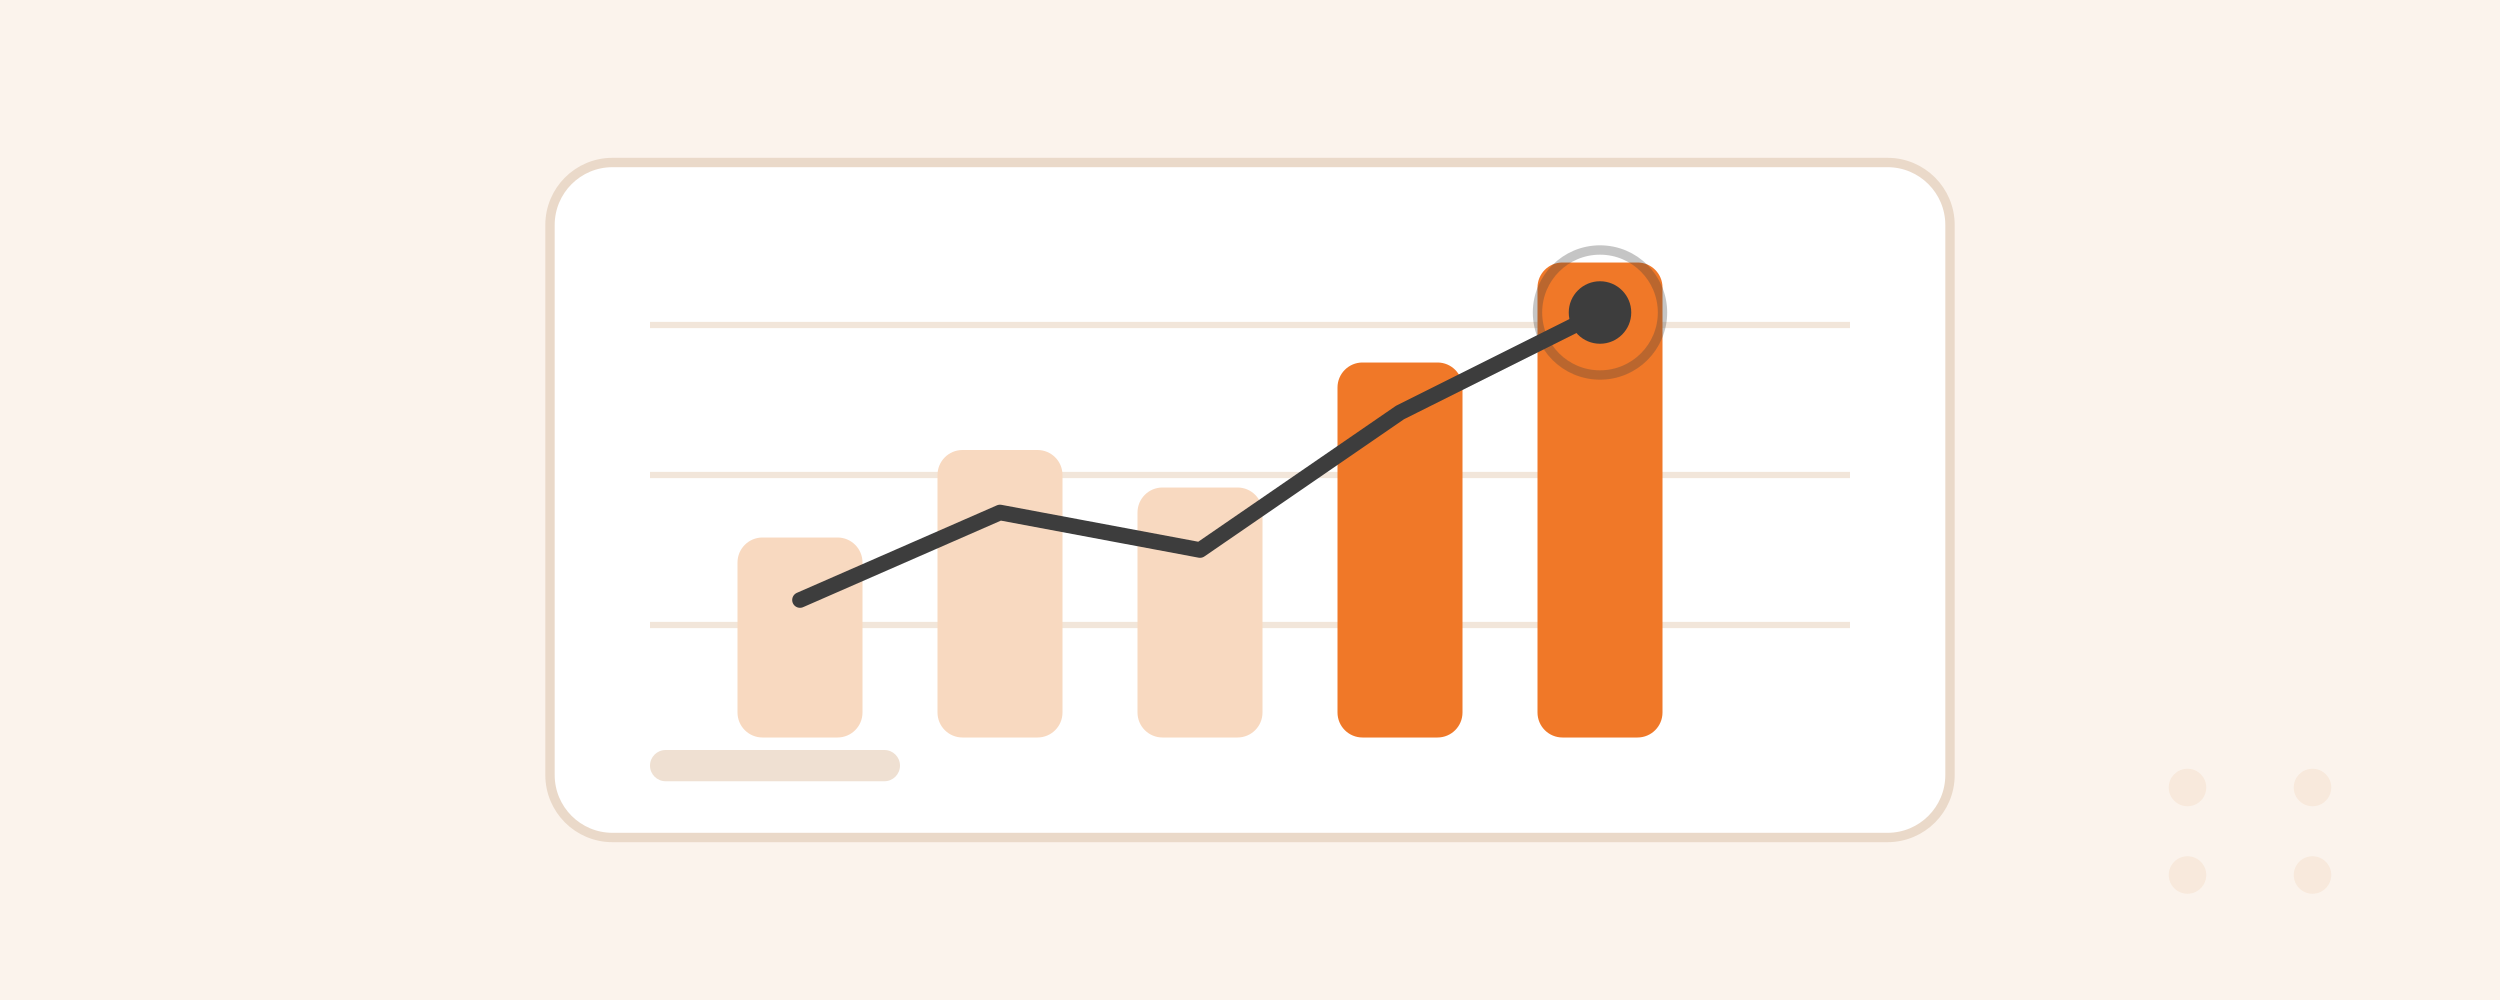
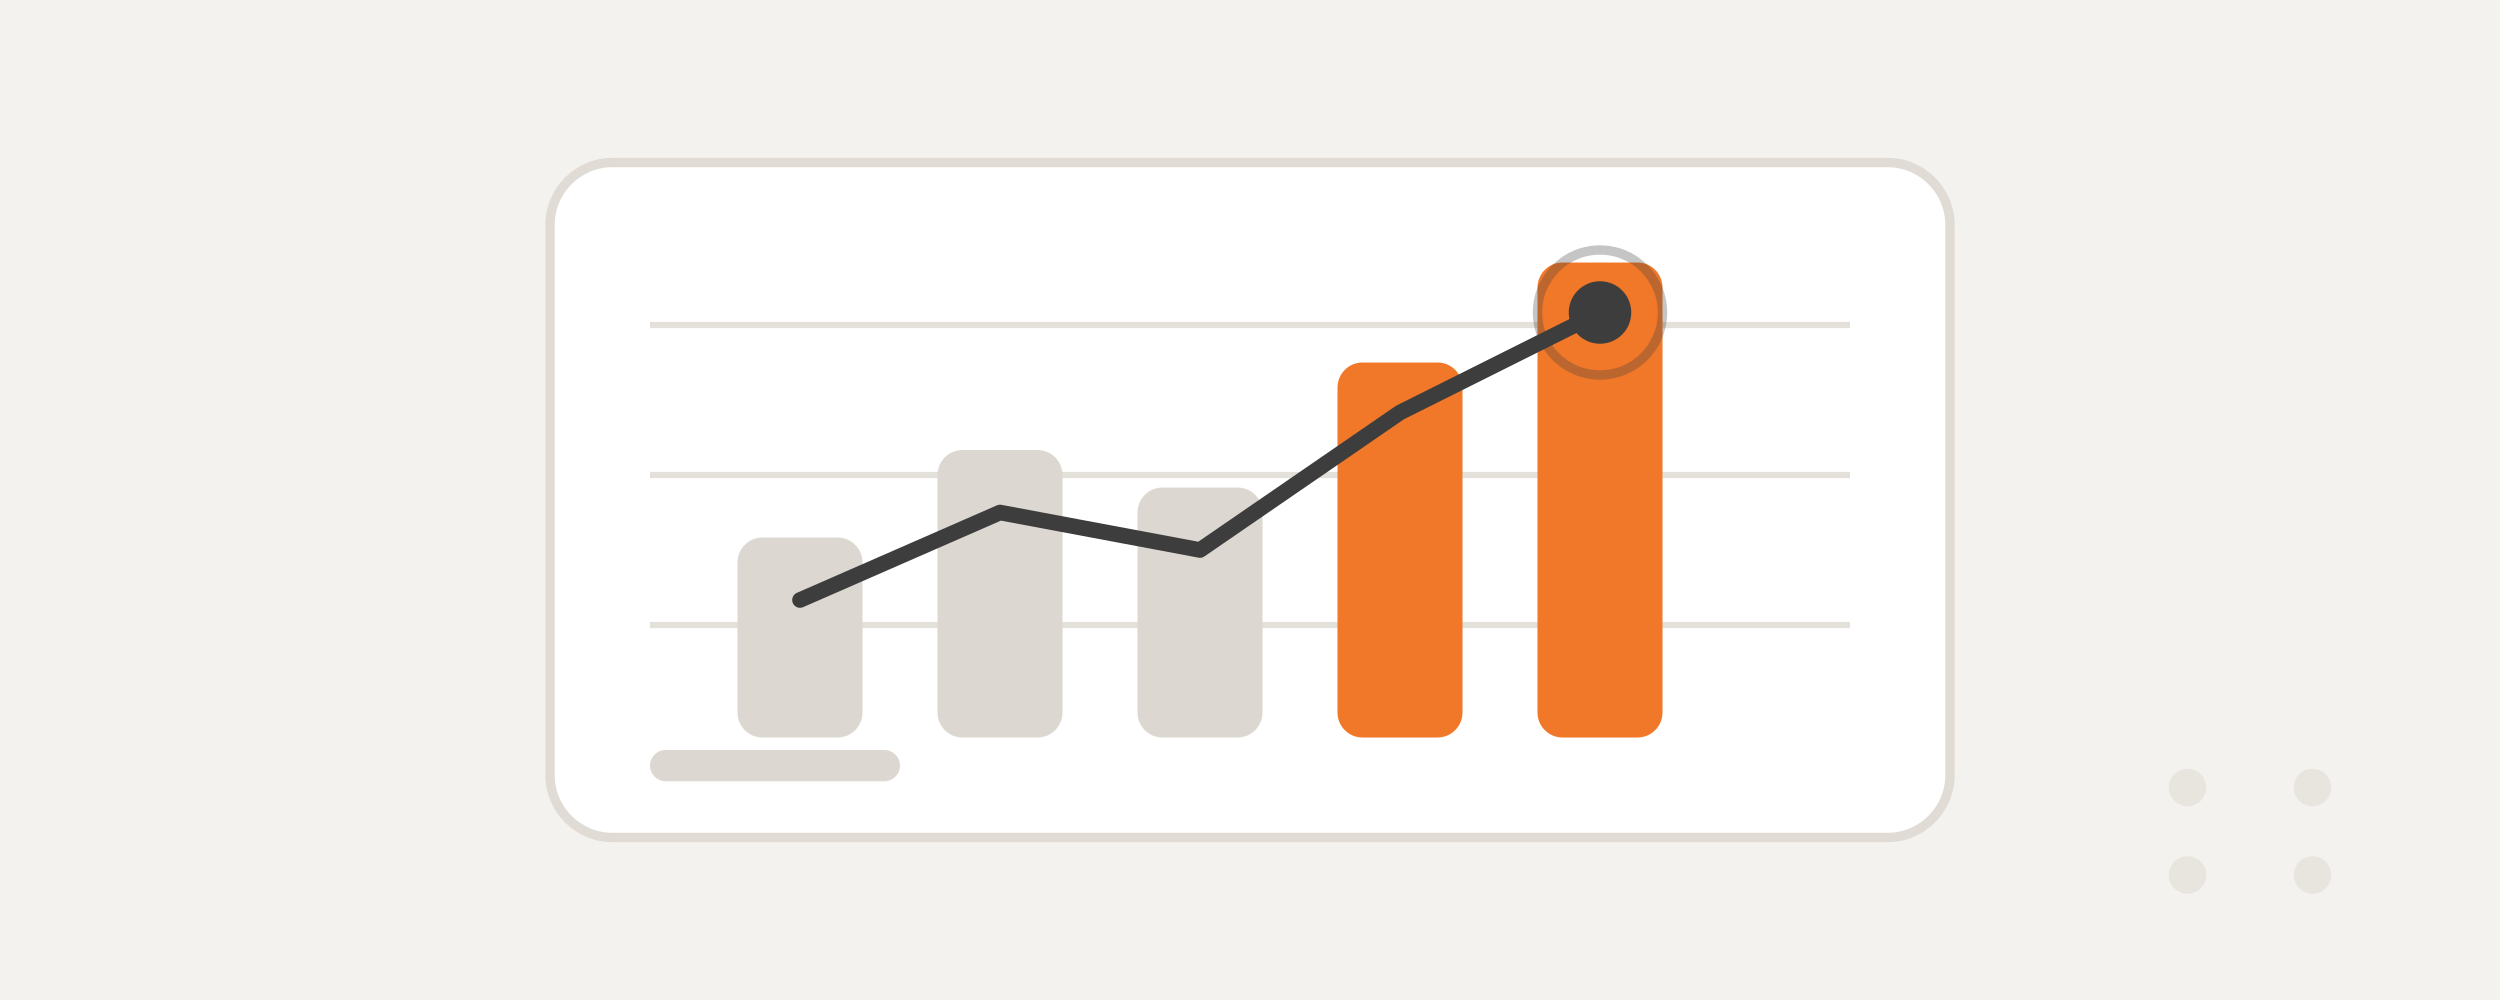
<svg xmlns="http://www.w3.org/2000/svg" viewBox="0 0 400 160" width="400" height="160" role="img" aria-label="График прибыли">
-   <rect width="400" height="160" fill="#FBF3EC" />
-   <g opacity="0.5" fill="#F5DFCB">
+   <rect width="400" height="160" fill="#F4F2EF" />
+   <g opacity="0.5" fill="#DCD7D0">
    <circle cx="350" cy="126" r="3" />
    <circle cx="370" cy="126" r="3" />
    <circle cx="350" cy="140" r="3" />
    <circle cx="370" cy="140" r="3" />
  </g>
-   <rect x="88" y="26" width="224" height="108" rx="10" fill="#fff" stroke="#EAD9C9" stroke-width="1.5" />
-   <g stroke="#F2E6DA" stroke-width="1">
+   <rect x="88" y="26" width="224" height="108" rx="10" fill="#fff" stroke="#E0DBD4" stroke-width="1.5" />
+   <g stroke="#E4E0DA" stroke-width="1">
    <path d="M104 52h192" />
    <path d="M104 76h192" />
    <path d="M104 100h192" />
  </g>
-   <g fill="#F8D9C0">
+   <g fill="#DCD7D0">
    <rect x="118" y="86" width="20" height="32" rx="4" />
    <rect x="150" y="72" width="20" height="46" rx="4" />
    <rect x="182" y="78" width="20" height="40" rx="4" />
  </g>
  <g fill="#F07828">
    <rect x="214" y="58" width="20" height="60" rx="4" />
    <rect x="246" y="42" width="20" height="76" rx="4" />
  </g>
  <path d="M128 96 160 82 192 88 224 66 256 50" fill="none" stroke="#3D3D3D" stroke-width="2.5" stroke-linecap="round" stroke-linejoin="round" />
  <circle cx="256" cy="50" r="5" fill="#3D3D3D" />
  <circle cx="256" cy="50" r="10" fill="none" stroke="#3D3D3D" stroke-width="1.5" opacity="0.3" />
-   <rect x="104" y="120" width="40" height="5" rx="2.5" fill="#EFE0D2" />
+   <rect x="104" y="120" width="40" height="5" rx="2.5" fill="#DCD7D0" />
</svg>
